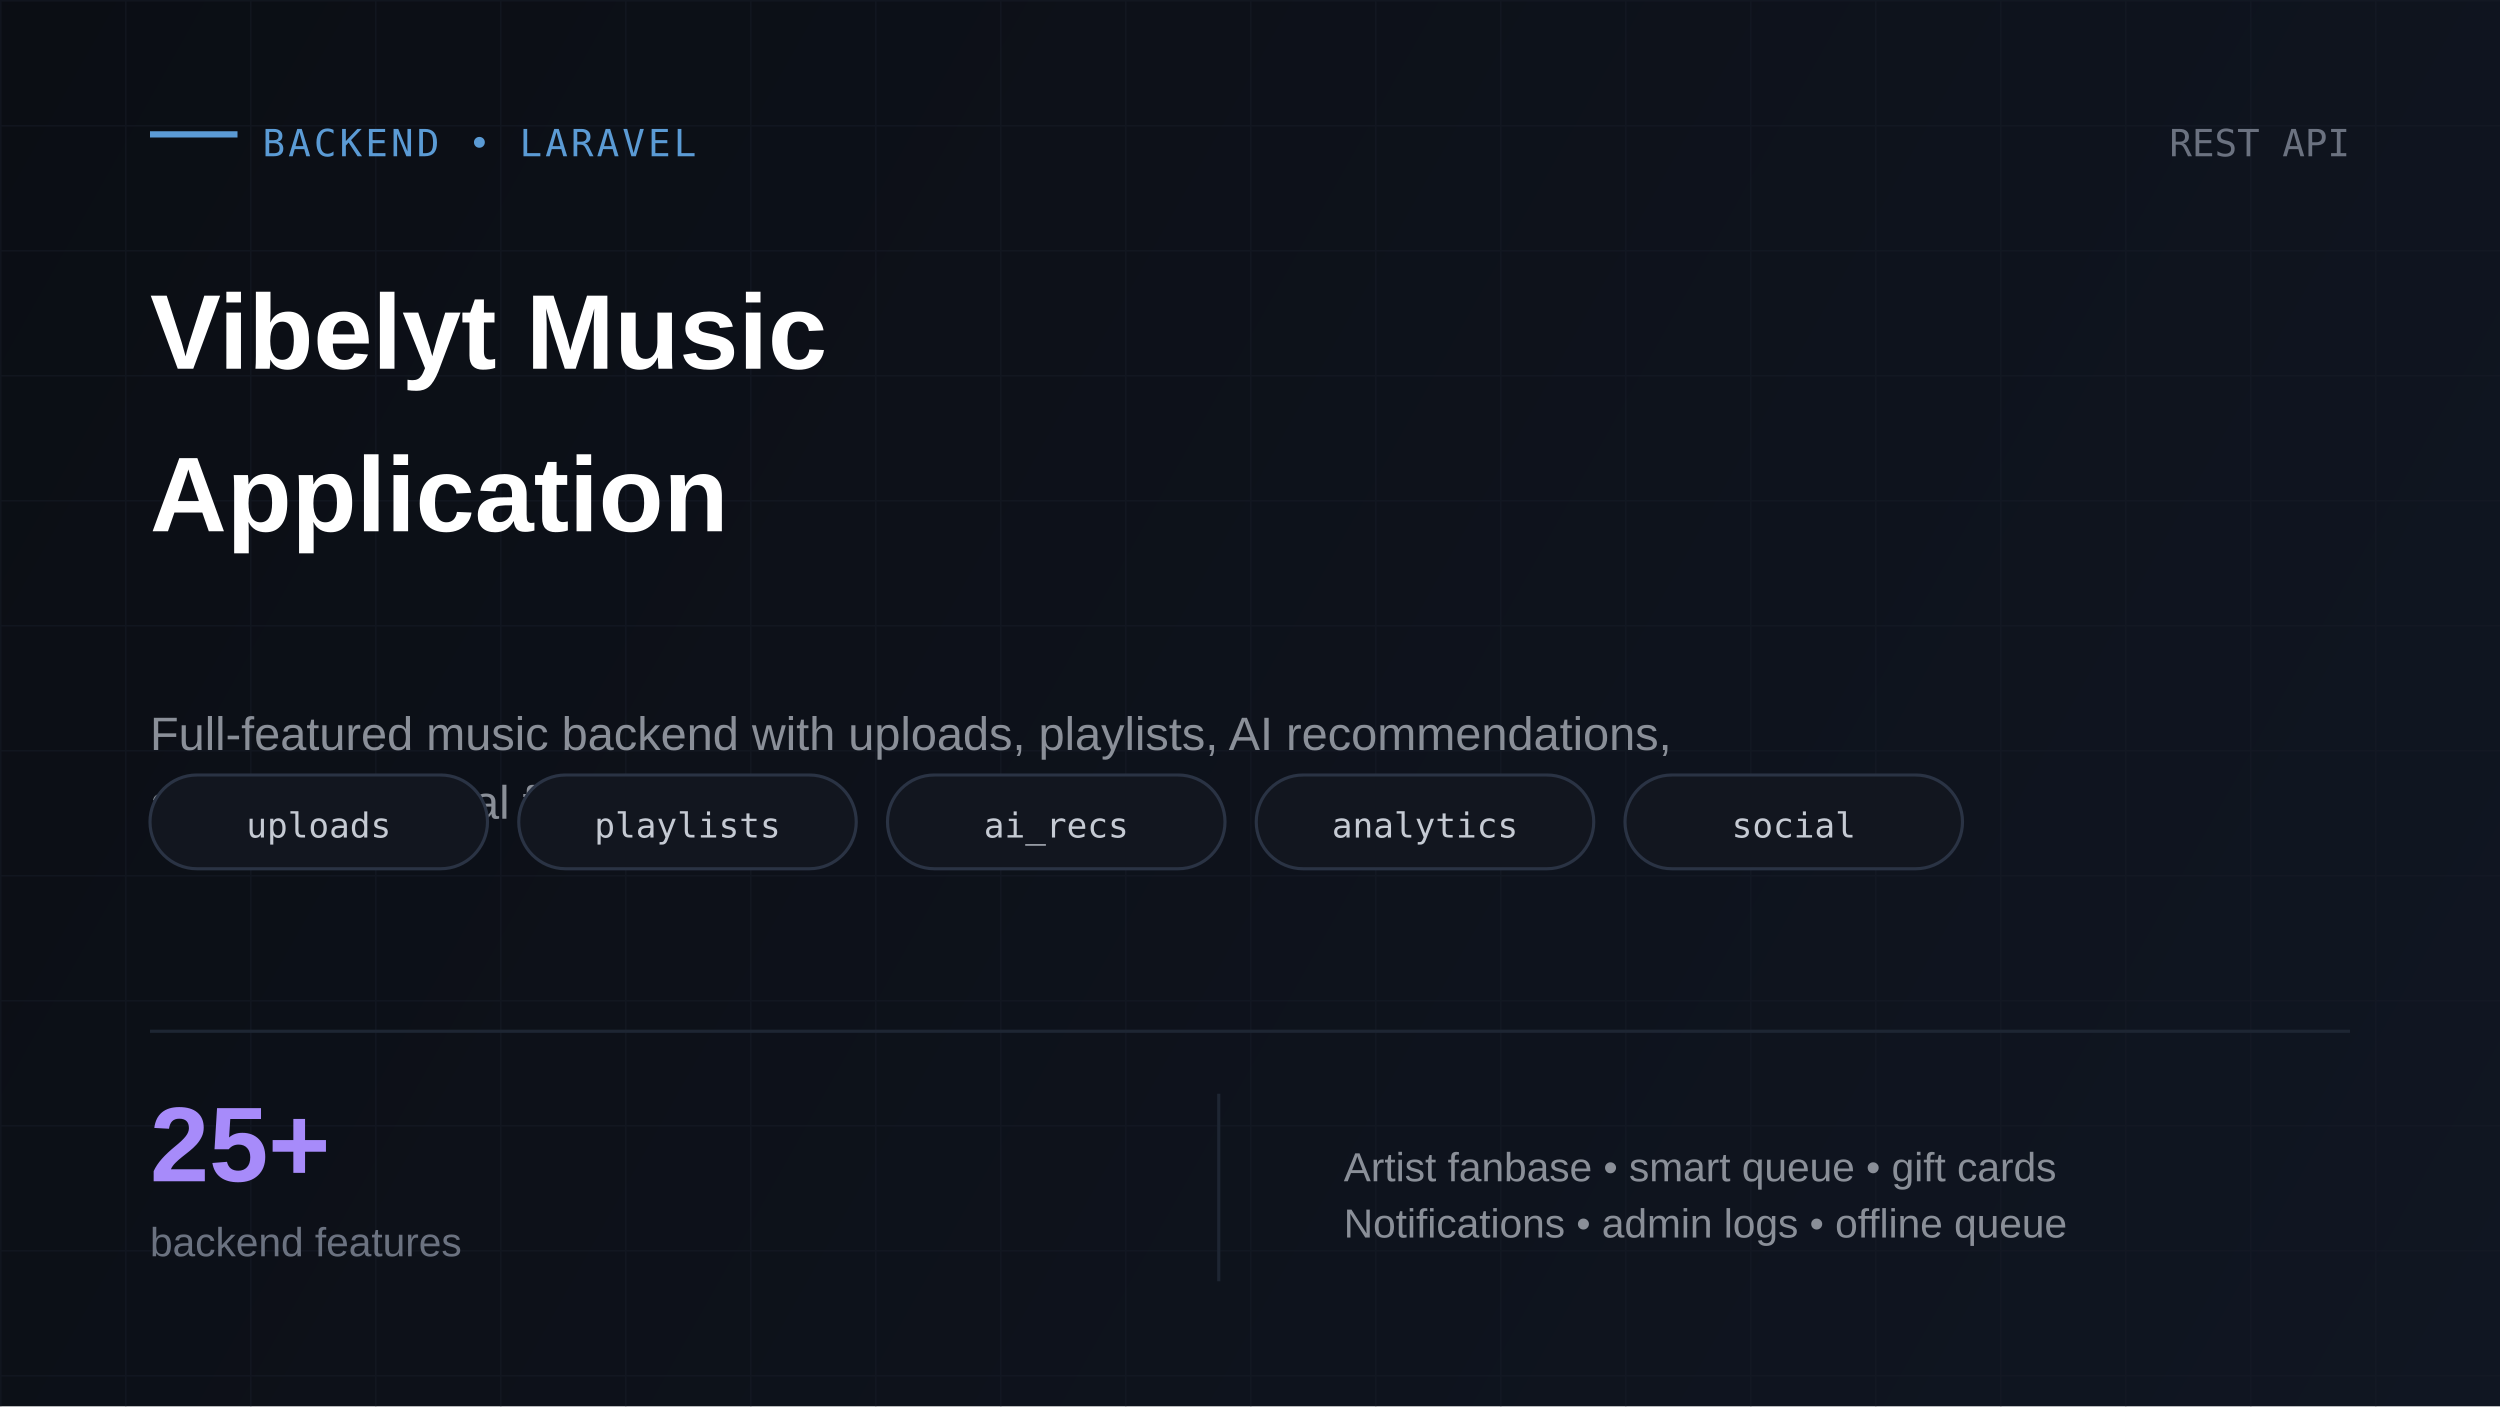
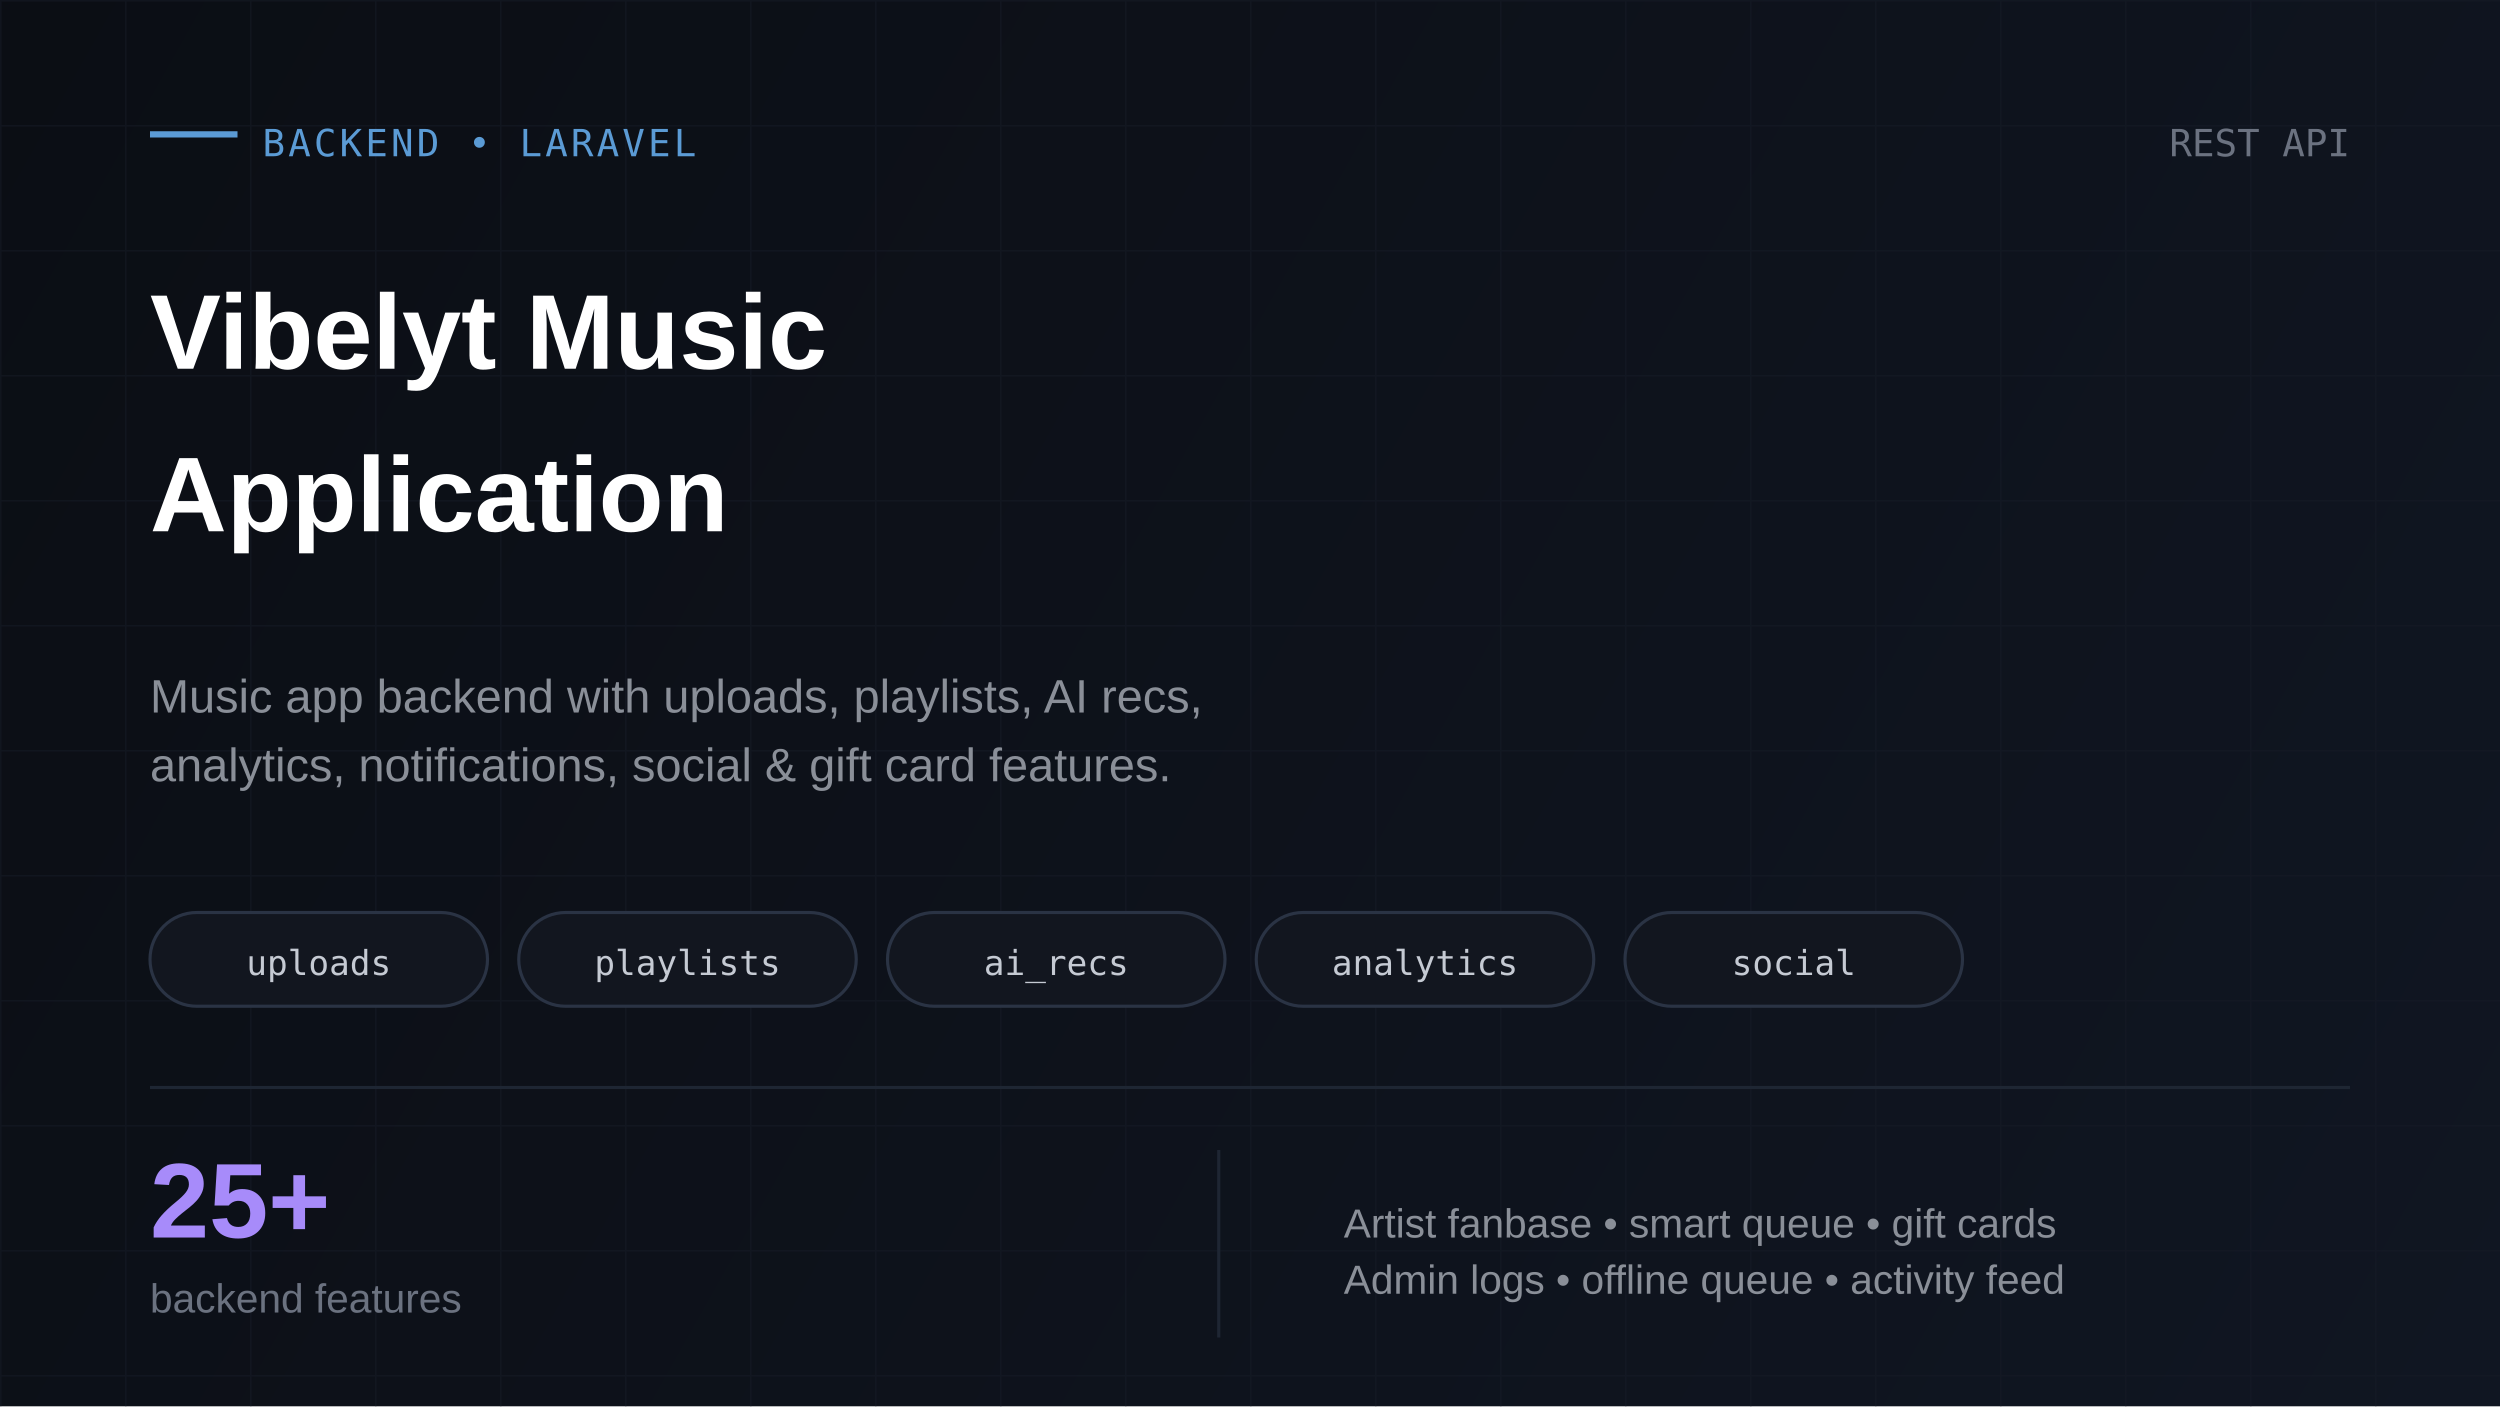
- <svg xmlns="http://www.w3.org/2000/svg" width="800" height="450" viewBox="0 0 800 450" role="img">
+ <svg xmlns="http://www.w3.org/2000/svg" width="800" height="450" viewBox="0 0 800 450" role="img" aria-label="Vibelyt Music Application">
  <defs>
-     <pattern id="grid" width="40" height="40" patternUnits="userSpaceOnUse">
+     <pattern id="grid-vibelyt" width="40" height="40" patternUnits="userSpaceOnUse">
      <path d="M 40 0 L 0 0 0 40" fill="none" stroke="#151B26" stroke-width="1" />
    </pattern>
-     <linearGradient id="bg" x1="0" y1="0" x2="800" y2="450" gradientUnits="userSpaceOnUse">
+     <linearGradient id="bg-vibelyt" x1="0" y1="0" x2="800" y2="450" gradientUnits="userSpaceOnUse">
      <stop offset="0%" stop-color="#0B0E14" />
      <stop offset="100%" stop-color="#101622" />
    </linearGradient>
  </defs>
-   <rect width="800" height="450" fill="url(#bg)" />
-   <rect width="800" height="450" fill="url(#grid)" opacity="0.55" />
+   <rect width="800" height="450" fill="url(#bg-vibelyt)" />
+   <rect width="800" height="450" fill="url(#grid-vibelyt)" opacity="0.55" />
  <rect x="48" y="42" width="28" height="2" fill="#5B9BD5" />
  <text x="84" y="50" fill="#5B9BD5" font-family="Consolas, monospace" font-size="12" letter-spacing="1">BACKEND • LARAVEL</text>
  <text x="752" y="50" fill="#6B7280" font-family="Consolas, monospace" font-size="12" text-anchor="end">REST API</text>
  <text x="48" y="118" fill="#FFFFFF" font-family="Arial, Helvetica, sans-serif" font-size="34" font-weight="700">
    <tspan x="48" dy="0">Vibelyt Music</tspan>
    <tspan x="48" dy="52">Application</tspan>
  </text>
-   <text x="48" y="240" fill="#8A8F98" font-family="Arial, Helvetica, sans-serif" font-size="15">
-     <tspan x="48" dy="0">Full-featured music backend with uploads, playlists, AI recommendations,</tspan>
-     <tspan x="48" dy="22"> analytics &amp; social features.</tspan>
+   <text x="48" y="228" fill="#8A8F98" font-family="Arial, Helvetica, sans-serif" font-size="15">
+     <tspan x="48" dy="0">Music app backend with uploads, playlists, AI recs,</tspan>
+     <tspan x="48" dy="22">analytics, notifications, social &amp; gift card features.</tspan>
  </text>
-   <rect x="48" y="248" width="108" height="30" rx="15" fill="#12161F" stroke="#2A3344" stroke-width="1" />
-   <text x="102" y="268" fill="#C5CAD3" font-family="Consolas, monospace" font-size="11" text-anchor="middle">uploads</text>
-   <rect x="166" y="248" width="108" height="30" rx="15" fill="#12161F" stroke="#2A3344" stroke-width="1" />
-   <text x="220" y="268" fill="#C5CAD3" font-family="Consolas, monospace" font-size="11" text-anchor="middle">playlists</text>
-   <rect x="284" y="248" width="108" height="30" rx="15" fill="#12161F" stroke="#2A3344" stroke-width="1" />
-   <text x="338" y="268" fill="#C5CAD3" font-family="Consolas, monospace" font-size="11" text-anchor="middle">ai_recs</text>
-   <rect x="402" y="248" width="108" height="30" rx="15" fill="#12161F" stroke="#2A3344" stroke-width="1" />
-   <text x="456" y="268" fill="#C5CAD3" font-family="Consolas, monospace" font-size="11" text-anchor="middle">analytics</text>
-   <rect x="520" y="248" width="108" height="30" rx="15" fill="#12161F" stroke="#2A3344" stroke-width="1" />
-   <text x="574" y="268" fill="#C5CAD3" font-family="Consolas, monospace" font-size="11" text-anchor="middle">social</text>
-   <line x1="48" y1="330" x2="752" y2="330" stroke="#1E2633" stroke-width="1" />
-   <text x="48" y="378" fill="#A78BFA" font-family="Arial, Helvetica, sans-serif" font-size="34" font-weight="700">25+</text>
-   <text x="48" y="402" fill="#6B7280" font-family="Arial, Helvetica, sans-serif" font-size="13">backend features</text>
-   <line x1="390" y1="350" x2="390" y2="410" stroke="#1E2633" stroke-width="1" />
-   <text x="430" y="378" fill="#8A8F98" font-family="Arial, Helvetica, sans-serif" font-size="13">
+   <rect x="48" y="292" width="108" height="30" rx="15" fill="#12161F" stroke="#2A3344" stroke-width="1" />
+   <text x="102" y="312" fill="#C5CAD3" font-family="Consolas, monospace" font-size="11" text-anchor="middle">uploads</text>
+   <rect x="166" y="292" width="108" height="30" rx="15" fill="#12161F" stroke="#2A3344" stroke-width="1" />
+   <text x="220" y="312" fill="#C5CAD3" font-family="Consolas, monospace" font-size="11" text-anchor="middle">playlists</text>
+   <rect x="284" y="292" width="108" height="30" rx="15" fill="#12161F" stroke="#2A3344" stroke-width="1" />
+   <text x="338" y="312" fill="#C5CAD3" font-family="Consolas, monospace" font-size="11" text-anchor="middle">ai_recs</text>
+   <rect x="402" y="292" width="108" height="30" rx="15" fill="#12161F" stroke="#2A3344" stroke-width="1" />
+   <text x="456" y="312" fill="#C5CAD3" font-family="Consolas, monospace" font-size="11" text-anchor="middle">analytics</text>
+   <rect x="520" y="292" width="108" height="30" rx="15" fill="#12161F" stroke="#2A3344" stroke-width="1" />
+   <text x="574" y="312" fill="#C5CAD3" font-family="Consolas, monospace" font-size="11" text-anchor="middle">social</text>
+   <line x1="48" y1="348" x2="752" y2="348" stroke="#1E2633" stroke-width="1" />
+   <text x="48" y="396" fill="#A78BFA" font-family="Arial, Helvetica, sans-serif" font-size="34" font-weight="700">25+</text>
+   <text x="48" y="420" fill="#6B7280" font-family="Arial, Helvetica, sans-serif" font-size="13">backend features</text>
+   <line x1="390" y1="368" x2="390" y2="428" stroke="#1E2633" stroke-width="1" />
+   <text x="430" y="396" fill="#8A8F98" font-family="Arial, Helvetica, sans-serif" font-size="13">
    <tspan x="430" dy="0">Artist fanbase • smart queue • gift cards</tspan>
-     <tspan x="430" dy="18">Notifications • admin logs • offline queue</tspan>
+     <tspan x="430" dy="18">Admin logs • offline queue • activity feed</tspan>
  </text>
</svg>
